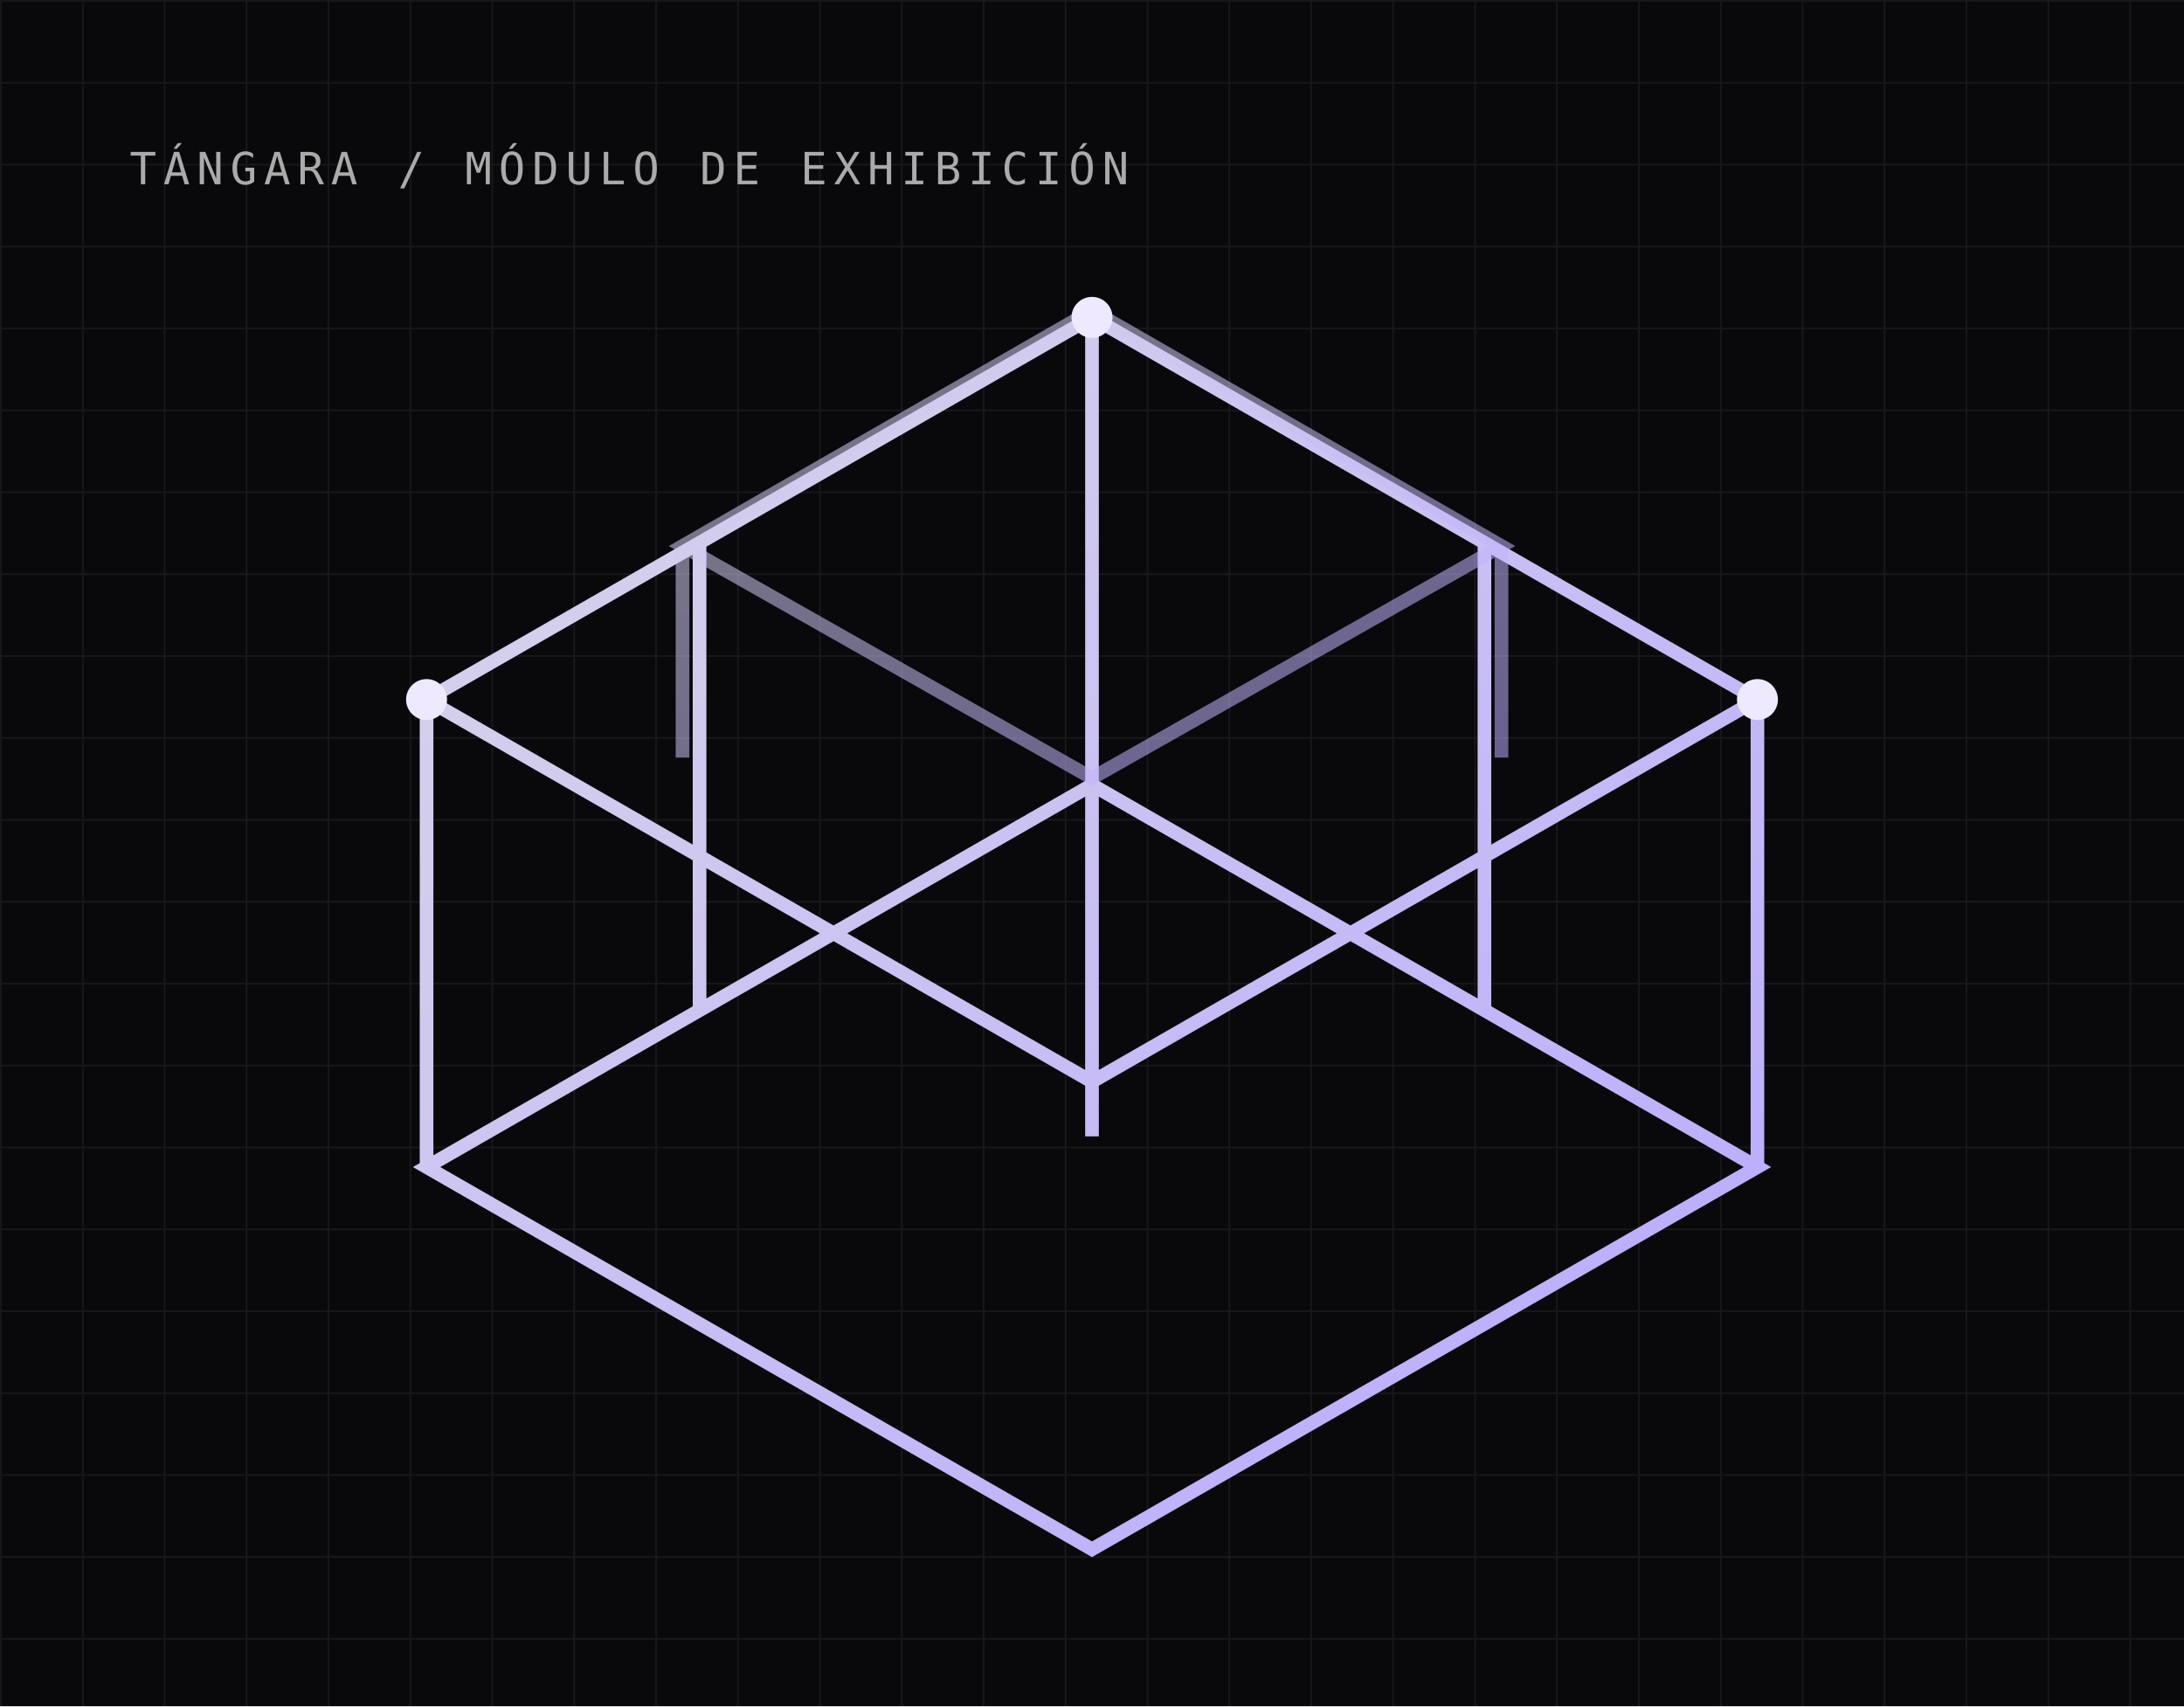
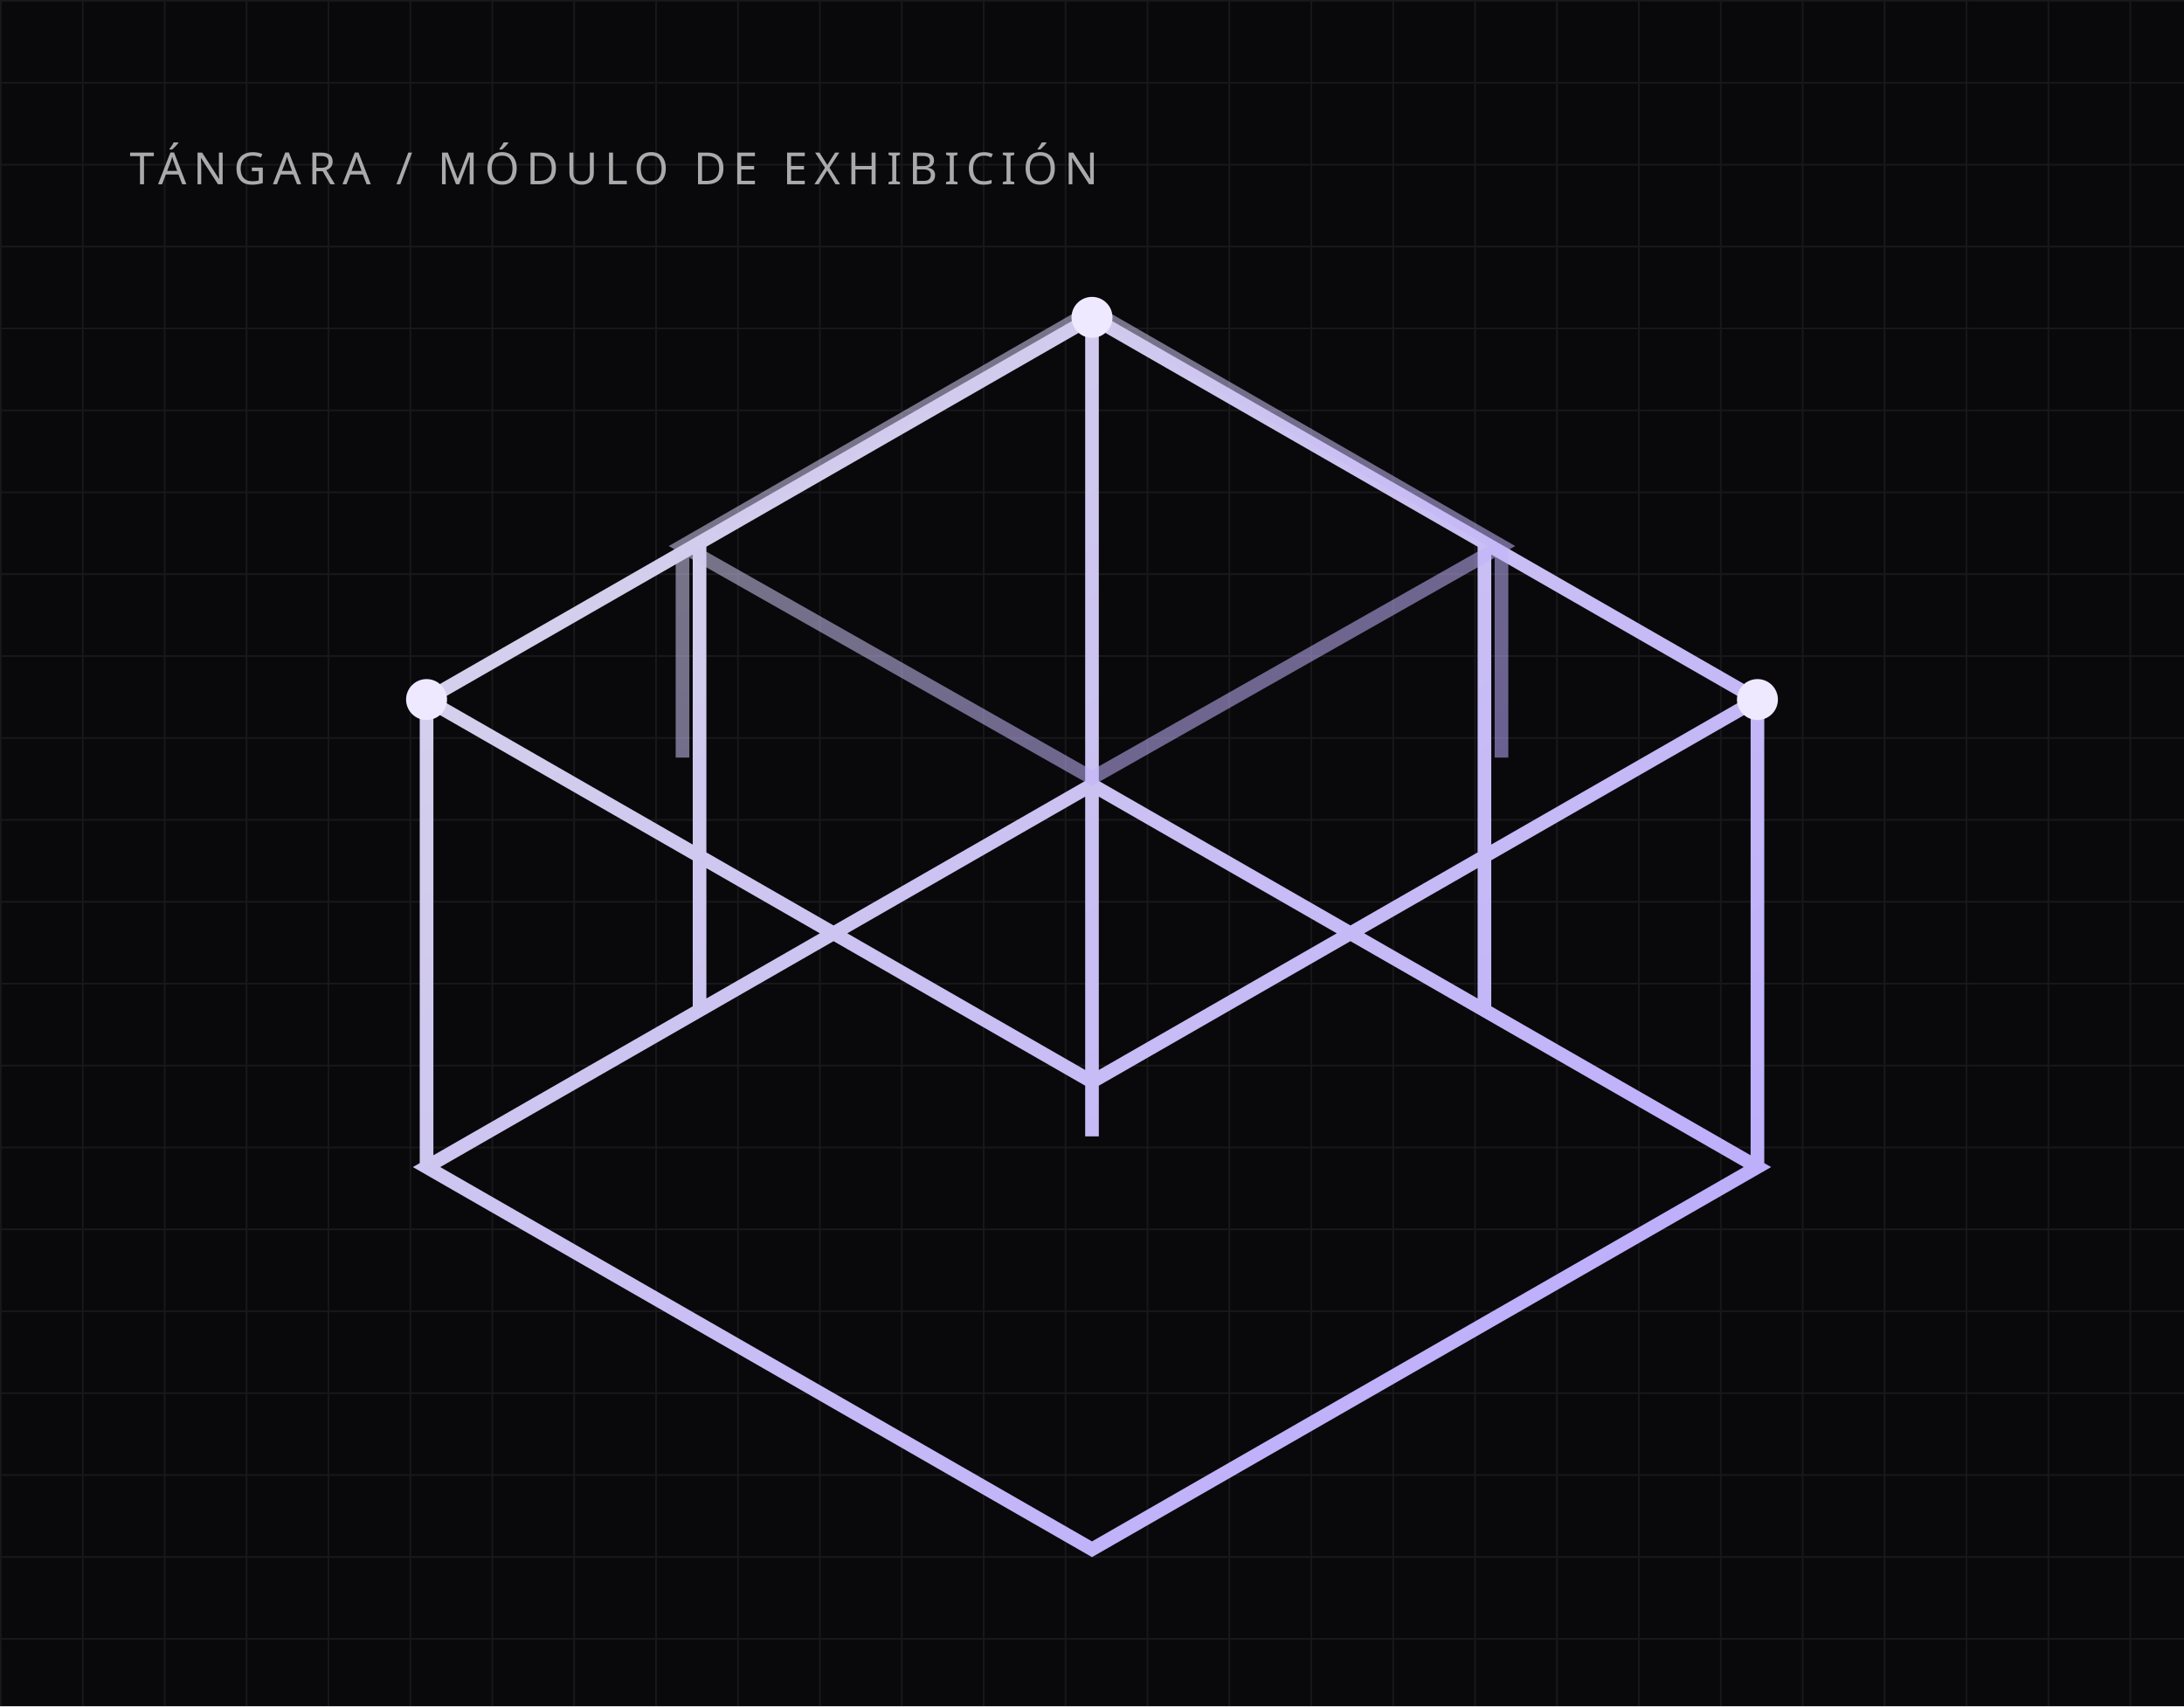
<svg xmlns="http://www.w3.org/2000/svg" viewBox="0 0 640 500">
  <defs>
    <pattern id="g" width="24" height="24" patternUnits="userSpaceOnUse">
      <path d="M24 0H0V24" fill="none" stroke="#666" stroke-opacity=".16" />
    </pattern>
    <linearGradient id="c" x2="1" y2="1">
      <stop stop-color="#d9d7e8" />
      <stop offset="1" stop-color="#b9a7ff" />
    </linearGradient>
  </defs>
  <rect width="640" height="500" fill="#09090c" />
  <rect width="640" height="500" fill="url(#g)" />
  <g class="t-module" fill="none" stroke="url(#c)" stroke-width="4">
    <path d="m125 342 195-112 195 112-195 112zM125 342V205l195-112 195 112v137M320 230V93M125 205l195 112 195-112M205 296V158m115 175V230m115 66V158" />
    <path d="m200 160 120-69 120 69-120 68zM200 160v62m240-62v62" opacity=".55" />
  </g>
  <g fill="#eee9ff">
    <circle class="t-node" cx="125" cy="205" r="6" />
    <circle class="t-node" cx="320" cy="93" r="6" />
    <circle class="t-node" cx="515" cy="205" r="6" />
  </g>
-   <text x="38" y="54" fill="#aaa" font-family="monospace" font-size="13" letter-spacing="2">TÁNGARA / MÓDULO DE EXHIBICIÓN</text>
+   <text x="38" y="54" fill="#aaa" font-family="Montserrat, sans-serif" font-size="13" letter-spacing="2">TÁNGARA / MÓDULO DE EXHIBICIÓN</text>
  <style>@media(prefers-reduced-motion:no-preference){.t-module{animation:assemble 5s cubic-bezier(.2,.7,.2,1) infinite alternate;transform-origin:320px 300px}.t-node{animation:light 2.8s ease-in-out infinite}.t-node:nth-of-type(2){animation-delay:.5s}.t-node:nth-of-type(3){animation-delay:1s}}@keyframes assemble{from{transform:translateY(9px);opacity:.65}to{transform:translateY(-5px);opacity:1}}@keyframes light{50%{fill:#7ee8ff;opacity:.4}}</style>
</svg>
